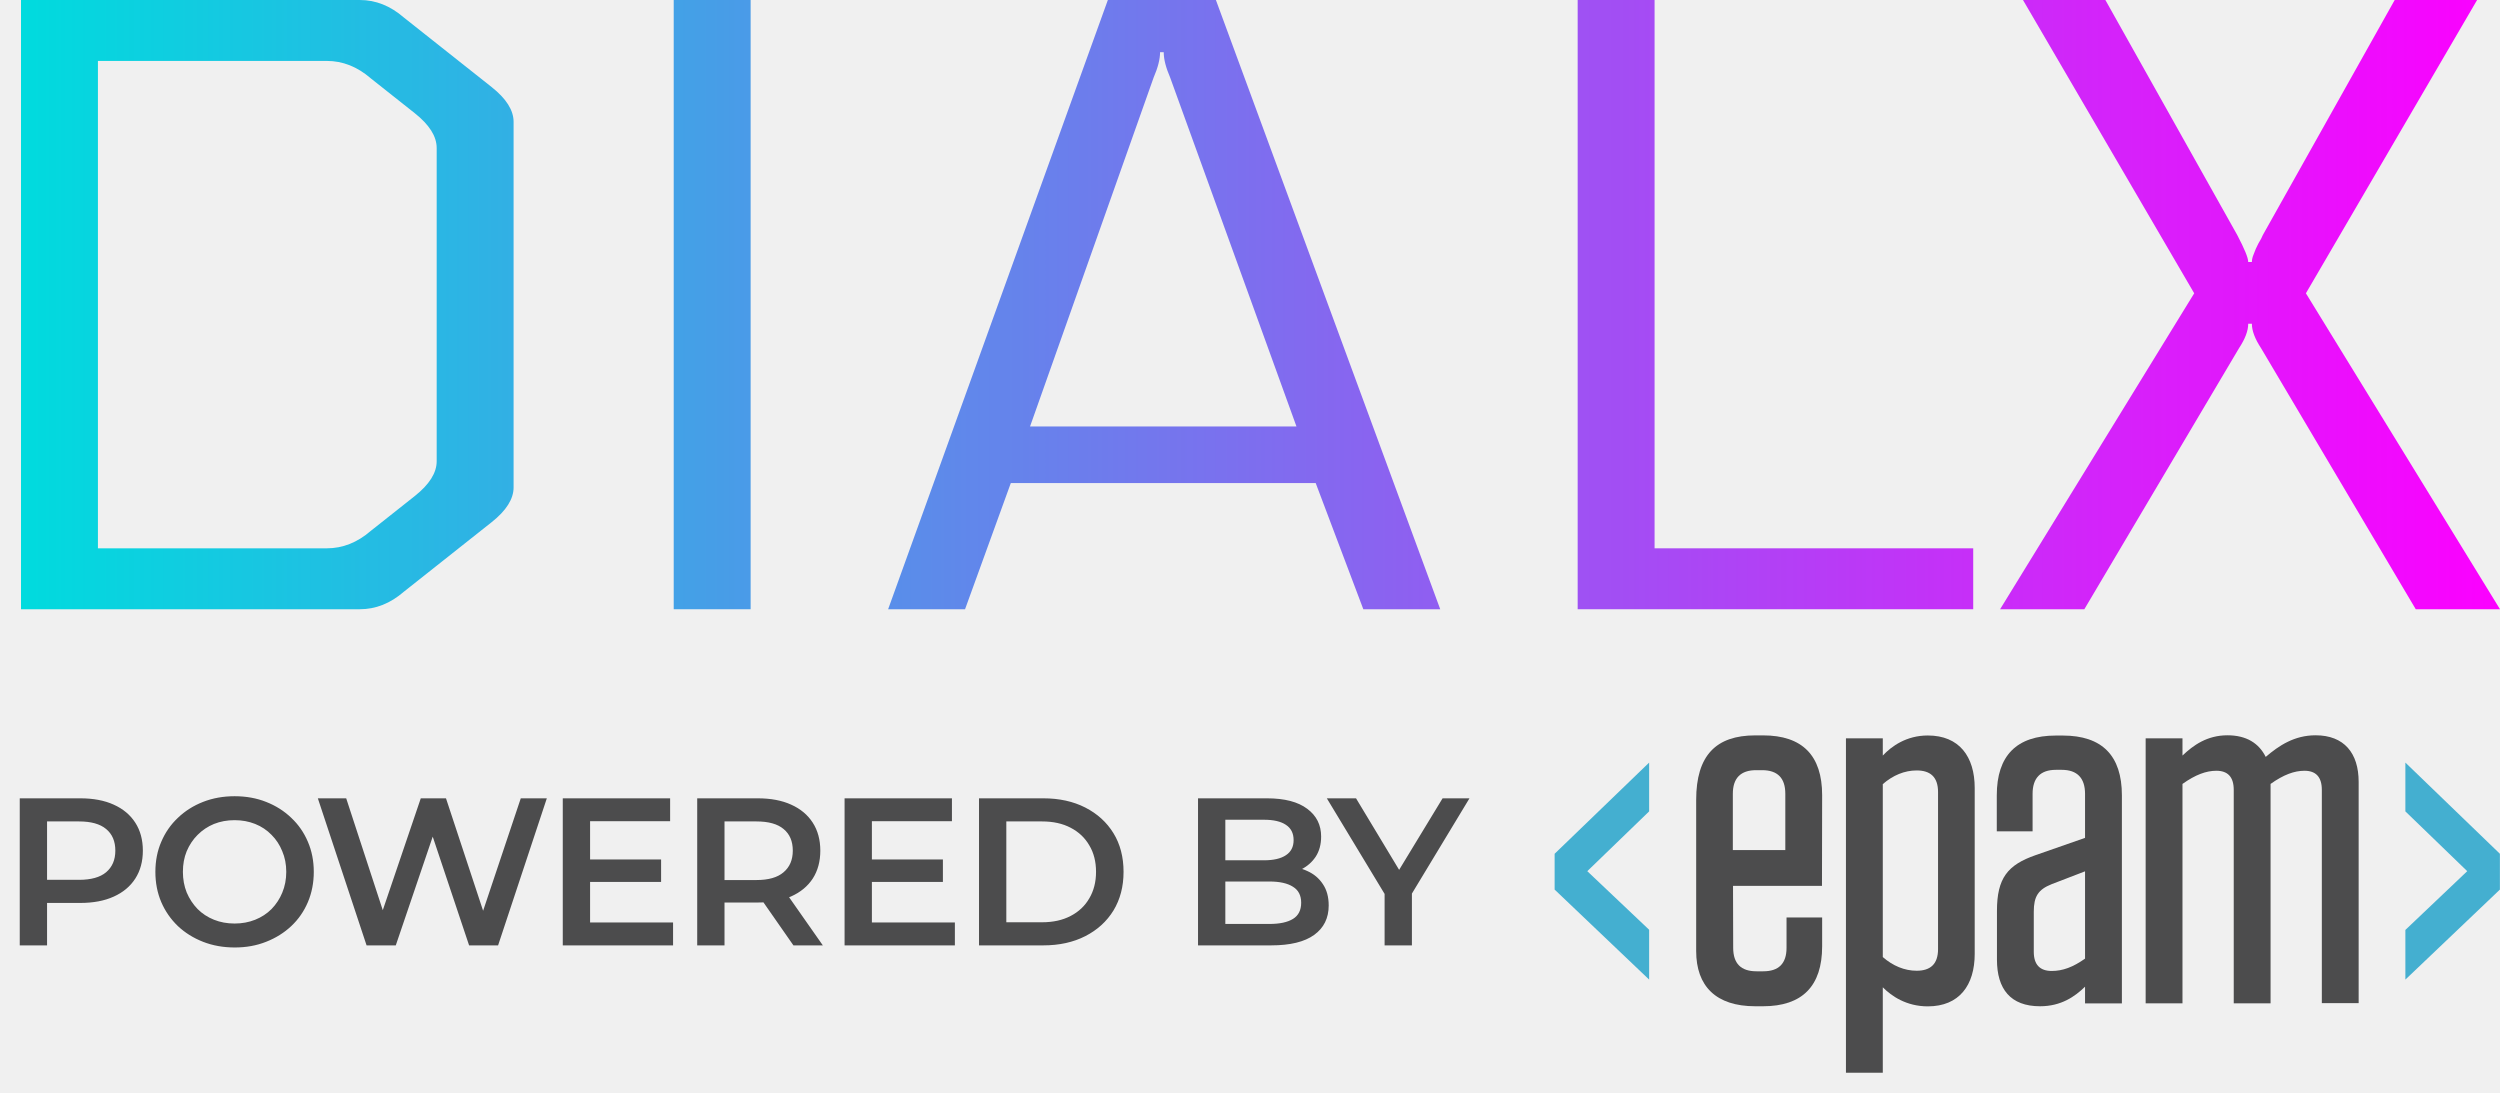
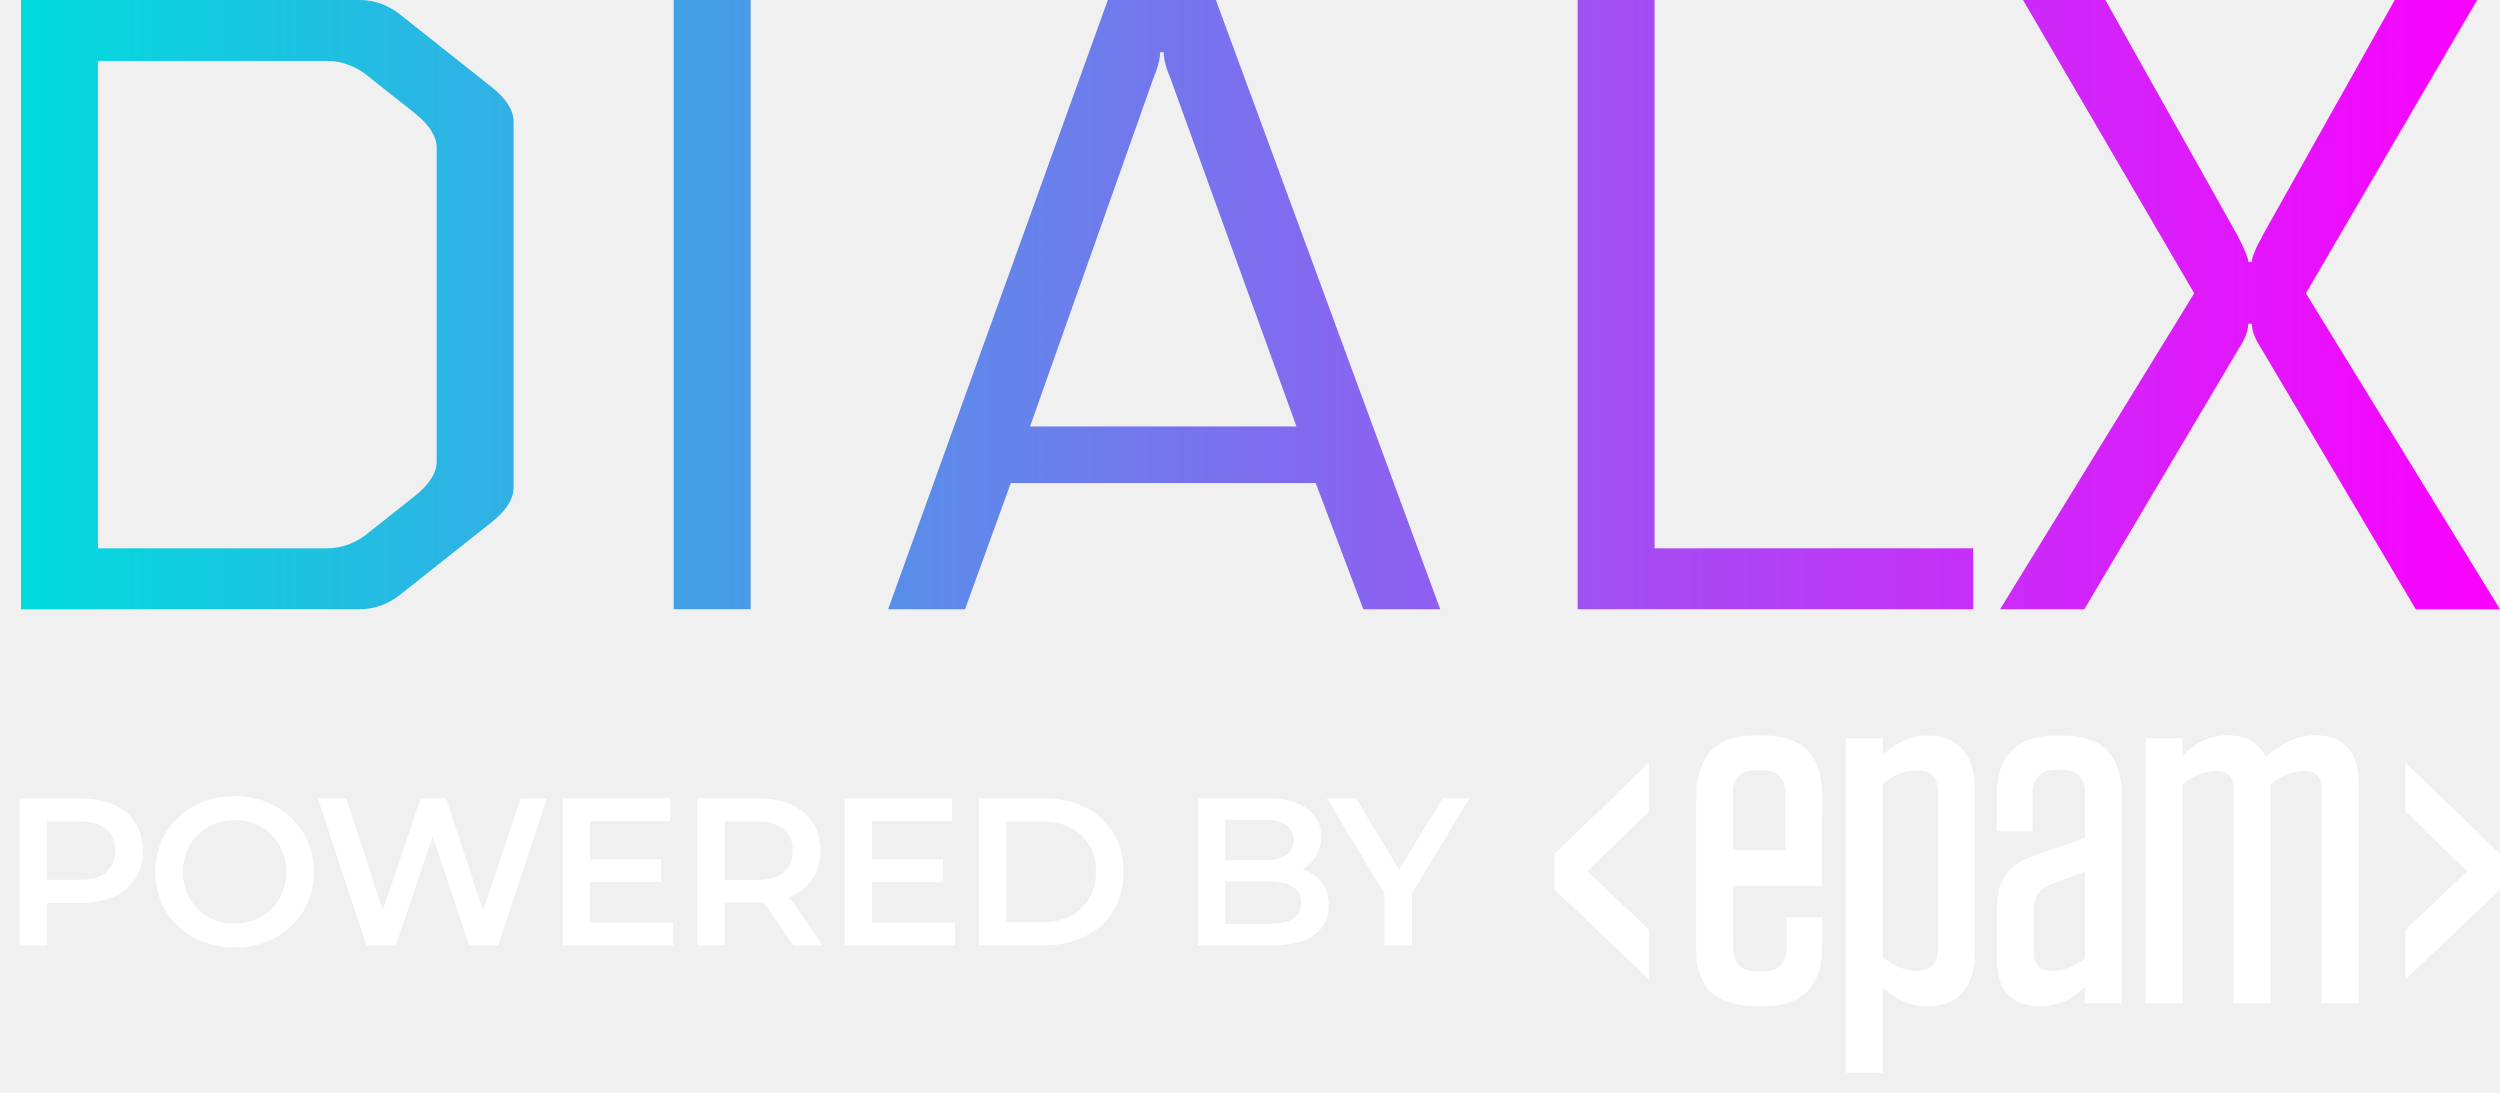
<svg xmlns="http://www.w3.org/2000/svg" width="119" height="52" viewBox="0 0 119 52" fill="none">
-   <path d="M0.94 45V38H3.82C4.44 38 4.97 38.1 5.41 38.3C5.857 38.5 6.2 38.787 6.44 39.16C6.68 39.533 6.8 39.977 6.8 40.49C6.8 41.003 6.68 41.447 6.44 41.82C6.2 42.193 5.857 42.48 5.41 42.68C4.97 42.88 4.44 42.98 3.82 42.98H1.66L2.24 42.37V45H0.94ZM2.24 42.51L1.66 41.88H3.76C4.333 41.88 4.763 41.76 5.05 41.52C5.343 41.273 5.49 40.93 5.49 40.49C5.49 40.043 5.343 39.7 5.05 39.46C4.763 39.22 4.333 39.1 3.76 39.1H1.66L2.24 38.46V42.51ZM11.176 45.1C10.629 45.1 10.126 45.01 9.666 44.83C9.206 44.65 8.806 44.4 8.466 44.08C8.126 43.753 7.863 43.373 7.676 42.94C7.489 42.5 7.396 42.02 7.396 41.5C7.396 40.98 7.489 40.503 7.676 40.07C7.863 39.63 8.126 39.25 8.466 38.93C8.806 38.603 9.206 38.35 9.666 38.17C10.126 37.99 10.626 37.9 11.166 37.9C11.713 37.9 12.213 37.99 12.666 38.17C13.126 38.35 13.526 38.603 13.866 38.93C14.206 39.25 14.469 39.63 14.656 40.07C14.842 40.503 14.936 40.98 14.936 41.5C14.936 42.02 14.842 42.5 14.656 42.94C14.469 43.38 14.206 43.76 13.866 44.08C13.526 44.4 13.126 44.65 12.666 44.83C12.213 45.01 11.716 45.1 11.176 45.1ZM11.166 43.96C11.519 43.96 11.846 43.9 12.146 43.78C12.446 43.66 12.706 43.49 12.926 43.27C13.146 43.043 13.316 42.783 13.436 42.49C13.562 42.19 13.626 41.86 13.626 41.5C13.626 41.14 13.562 40.813 13.436 40.52C13.316 40.22 13.146 39.96 12.926 39.74C12.706 39.513 12.446 39.34 12.146 39.22C11.846 39.1 11.519 39.04 11.166 39.04C10.812 39.04 10.486 39.1 10.186 39.22C9.893 39.34 9.633 39.513 9.406 39.74C9.186 39.96 9.013 40.22 8.886 40.52C8.766 40.813 8.706 41.14 8.706 41.5C8.706 41.853 8.766 42.18 8.886 42.48C9.013 42.78 9.186 43.043 9.406 43.27C9.626 43.49 9.886 43.66 10.186 43.78C10.486 43.9 10.812 43.96 11.166 43.96ZM17.449 45L15.129 38H16.479L18.549 44.33H17.879L20.029 38H21.229L23.319 44.33H22.669L24.789 38H26.029L23.709 45H22.329L20.419 39.29H20.779L18.839 45H17.449ZM27.988 40.91H31.468V41.98H27.988V40.91ZM28.088 43.91H32.038V45H26.788V38H31.898V39.09H28.088V43.91ZM33.187 45V38H36.067C36.687 38 37.217 38.1 37.657 38.3C38.104 38.5 38.447 38.787 38.687 39.16C38.927 39.533 39.047 39.977 39.047 40.49C39.047 41.003 38.927 41.447 38.687 41.82C38.447 42.187 38.104 42.47 37.657 42.67C37.217 42.863 36.687 42.96 36.067 42.96H33.907L34.487 42.37V45H33.187ZM37.767 45L35.997 42.46H37.387L39.167 45H37.767ZM34.487 42.51L33.907 41.89H36.007C36.581 41.89 37.011 41.767 37.297 41.52C37.591 41.273 37.737 40.93 37.737 40.49C37.737 40.043 37.591 39.7 37.297 39.46C37.011 39.22 36.581 39.1 36.007 39.1H33.907L34.487 38.46V42.51ZM41.402 40.91H44.882V41.98H41.402V40.91ZM41.502 43.91H45.452V45H40.202V38H45.312V39.09H41.502V43.91ZM46.601 45V38H49.661C50.421 38 51.088 38.147 51.661 38.44C52.234 38.733 52.681 39.14 53.001 39.66C53.321 40.18 53.481 40.793 53.481 41.5C53.481 42.2 53.321 42.813 53.001 43.34C52.681 43.86 52.234 44.267 51.661 44.56C51.088 44.853 50.421 45 49.661 45H46.601ZM47.901 43.9H49.601C50.128 43.9 50.581 43.8 50.961 43.6C51.348 43.4 51.644 43.12 51.851 42.76C52.064 42.4 52.171 41.98 52.171 41.5C52.171 41.013 52.064 40.593 51.851 40.24C51.644 39.88 51.348 39.6 50.961 39.4C50.581 39.2 50.128 39.1 49.601 39.1H47.901V43.9ZM57.026 45V38H60.306C61.146 38 61.786 38.167 62.226 38.5C62.666 38.827 62.886 39.267 62.886 39.82C62.886 40.193 62.8 40.513 62.626 40.78C62.453 41.04 62.22 41.243 61.926 41.39C61.64 41.53 61.326 41.6 60.986 41.6L61.166 41.24C61.56 41.24 61.913 41.313 62.226 41.46C62.54 41.6 62.786 41.807 62.966 42.08C63.153 42.353 63.246 42.693 63.246 43.1C63.246 43.7 63.016 44.167 62.556 44.5C62.096 44.833 61.413 45 60.506 45H57.026ZM58.326 43.98H60.426C60.913 43.98 61.286 43.9 61.546 43.74C61.806 43.58 61.936 43.323 61.936 42.97C61.936 42.623 61.806 42.37 61.546 42.21C61.286 42.043 60.913 41.96 60.426 41.96H58.226V40.95H60.166C60.62 40.95 60.966 40.87 61.206 40.71C61.453 40.55 61.576 40.31 61.576 39.99C61.576 39.663 61.453 39.42 61.206 39.26C60.966 39.1 60.62 39.02 60.166 39.02H58.326V43.98ZM65.907 45V42.23L66.197 43.03L63.157 38H64.547L66.987 42.05H66.207L68.667 38H69.947L66.907 43.03L67.207 42.23V45H65.907Z" fill="#4C4C4D" />
-   <path d="M113.988 0H117.91L109.761 13.961L119 29H114.99L107.625 16.571C107.335 16.13 107.189 15.743 107.189 15.411H107.015C107.015 15.743 106.87 16.13 106.579 16.571L99.214 29H95.204L104.444 13.961L96.294 0H100.216L106.492 11.186C106.841 11.849 107.015 12.277 107.015 12.47H107.189C107.189 12.36 107.218 12.235 107.277 12.097C107.335 11.931 107.407 11.766 107.494 11.6C107.611 11.407 107.683 11.269 107.712 11.186L113.988 0Z" fill="url(#paint0_linear_1673_17401)" />
-   <path d="M93.925 26.1V29H75.097V0H78.758V26.1H93.925Z" fill="url(#paint1_linear_1673_17401)" />
-   <path d="M42.275 29L52.734 0H57.877L68.555 29H64.894L62.627 22.993H48.115L45.936 29H42.275ZM55.393 2.486H55.219C55.219 2.817 55.117 3.218 54.914 3.687L49.03 20.3H61.712L55.698 3.687C55.495 3.218 55.393 2.817 55.393 2.486Z" fill="url(#paint2_linear_1673_17401)" />
-   <path d="M32.069 0H35.73V29H32.069V0Z" fill="url(#paint3_linear_1673_17401)" />
-   <path d="M1 29V0H17.125C17.881 0 18.578 0.276 19.217 0.829L23.401 4.143C24.098 4.695 24.447 5.248 24.447 5.8V23.2C24.447 23.752 24.098 24.305 23.401 24.857L19.217 28.171C18.578 28.724 17.881 29 17.125 29H1ZM20.786 21.957V7.043C20.786 6.49 20.437 5.938 19.74 5.386L17.648 3.729C17.009 3.176 16.312 2.9 15.556 2.9H4.661V26.1H15.556C16.312 26.1 17.009 25.824 17.648 25.271L19.74 23.614C20.437 23.062 20.786 22.509 20.786 21.957Z" fill="url(#paint4_linear_1673_17401)" />
-   <path d="M82.492 42.175L82.5 45.117C82.5 45.865 82.872 46.234 83.608 46.234H83.931C84.667 46.234 85.039 45.865 85.039 45.117V43.67H86.734V45.045C86.734 46.934 85.791 47.898 83.922 47.898H83.55C81.681 47.898 80.738 46.942 80.738 45.27V38.075C80.738 35.961 81.681 35.004 83.55 35.004H83.922C85.791 35.004 86.734 35.961 86.734 37.85L86.726 42.167H82.492V42.175ZM82.492 40.462H84.981V37.785C84.981 37.038 84.617 36.66 83.873 36.66H83.592C82.856 36.66 82.483 37.038 82.483 37.785V40.462H82.492Z" fill="#4C4C4D" />
-   <path d="M87.867 35.145H89.621V35.965C90.034 35.523 90.745 35.009 91.763 35.009C93.26 35.009 93.996 36.013 93.996 37.509V45.403C93.996 46.898 93.26 47.903 91.763 47.903C90.745 47.903 90.034 47.413 89.621 46.995V51.062H87.867V35.145ZM89.621 45.556C90.1 45.974 90.654 46.207 91.233 46.207C91.878 46.207 92.251 45.901 92.251 45.178V37.702C92.251 36.978 91.878 36.673 91.233 36.673C90.654 36.673 90.1 36.906 89.621 37.324V45.556Z" fill="#4C4C4D" />
-   <path d="M95.055 43.364C95.055 41.797 95.56 41.17 96.899 40.703L99.248 39.883V37.785C99.248 37.038 98.876 36.644 98.14 36.644H97.859C97.123 36.644 96.751 37.038 96.751 37.785V39.57H95.047V37.858C95.047 35.968 95.99 35.012 97.859 35.012H98.19C100.059 35.012 101.002 35.968 101.002 37.858V47.762H99.248V46.966C98.769 47.432 98.115 47.898 97.106 47.898C95.7 47.898 95.055 47.078 95.055 45.68V43.364ZM99.248 45.631V41.475L97.66 42.086C97.015 42.343 96.808 42.673 96.808 43.397V45.31C96.808 45.921 97.106 46.218 97.66 46.218C98.19 46.218 98.678 46.033 99.248 45.631Z" fill="#4C4C4D" />
-   <path d="M108.079 47.758H106.326V37.596C106.326 36.969 106.028 36.688 105.499 36.688C105.019 36.688 104.506 36.873 103.886 37.315V47.758H102.133V35.145H103.886V35.965C104.399 35.474 105.061 35 106.028 35C106.93 35 107.525 35.378 107.848 36.029C108.476 35.49 109.212 35 110.221 35C111.578 35 112.272 35.844 112.272 37.219V47.75H110.519V37.596C110.519 36.969 110.221 36.688 109.692 36.688C109.212 36.688 108.7 36.873 108.079 37.315V47.758Z" fill="#4C4C4D" />
-   <path d="M74 40.64V42.344L78.499 46.629V44.257L75.555 41.468L78.499 38.622V36.299L74 40.64Z" fill="#44AFD0" />
-   <path d="M114.496 38.622L117.44 41.468L114.496 44.265V46.629L118.995 42.344V40.64L114.496 36.299V38.622Z" fill="#44AFD0" />
+   <path d="M0.94 45V38H3.82C4.44 38 4.97 38.1 5.41 38.3C5.857 38.5 6.2 38.787 6.44 39.16C6.68 39.533 6.8 39.977 6.8 40.49C6.8 41.003 6.68 41.447 6.44 41.82C6.2 42.193 5.857 42.48 5.41 42.68C4.97 42.88 4.44 42.98 3.82 42.98H1.66L2.24 42.37V45H0.94ZM2.24 42.51L1.66 41.88H3.76C4.333 41.88 4.763 41.76 5.05 41.52C5.343 41.273 5.49 40.93 5.49 40.49C5.49 40.043 5.343 39.7 5.05 39.46C4.763 39.22 4.333 39.1 3.76 39.1H1.66L2.24 38.46V42.51ZM11.176 45.1C10.629 45.1 10.126 45.01 9.666 44.83C9.206 44.65 8.806 44.4 8.466 44.08C8.126 43.753 7.863 43.373 7.676 42.94C7.489 42.5 7.396 42.02 7.396 41.5C7.396 40.98 7.489 40.503 7.676 40.07C7.863 39.63 8.126 39.25 8.466 38.93C8.806 38.603 9.206 38.35 9.666 38.17C10.126 37.99 10.626 37.9 11.166 37.9C11.713 37.9 12.213 37.99 12.666 38.17C13.126 38.35 13.526 38.603 13.866 38.93C14.206 39.25 14.469 39.63 14.656 40.07C14.842 40.503 14.936 40.98 14.936 41.5C14.936 42.02 14.842 42.5 14.656 42.94C14.469 43.38 14.206 43.76 13.866 44.08C13.526 44.4 13.126 44.65 12.666 44.83C12.213 45.01 11.716 45.1 11.176 45.1ZM11.166 43.96C11.519 43.96 11.846 43.9 12.146 43.78C12.446 43.66 12.706 43.49 12.926 43.27C13.146 43.043 13.316 42.783 13.436 42.49C13.562 42.19 13.626 41.86 13.626 41.5C13.626 41.14 13.562 40.813 13.436 40.52C13.316 40.22 13.146 39.96 12.926 39.74C12.706 39.513 12.446 39.34 12.146 39.22C11.846 39.1 11.519 39.04 11.166 39.04C10.812 39.04 10.486 39.1 10.186 39.22C9.893 39.34 9.633 39.513 9.406 39.74C9.186 39.96 9.013 40.22 8.886 40.52C8.766 40.813 8.706 41.14 8.706 41.5C8.706 41.853 8.766 42.18 8.886 42.48C9.013 42.78 9.186 43.043 9.406 43.27C9.626 43.49 9.886 43.66 10.186 43.78C10.486 43.9 10.812 43.96 11.166 43.96ZM17.449 45L15.129 38H16.479L18.549 44.33H17.879L20.029 38H21.229L23.319 44.33H22.669L24.789 38H26.029L23.709 45H22.329L20.419 39.29H20.779L18.839 45H17.449ZM27.988 40.91H31.468V41.98H27.988V40.91ZM28.088 43.91H32.038V45H26.788V38H31.898V39.09H28.088V43.91ZM33.187 45V38H36.067C36.687 38 37.217 38.1 37.657 38.3C38.104 38.5 38.447 38.787 38.687 39.16C38.927 39.533 39.047 39.977 39.047 40.49C39.047 41.003 38.927 41.447 38.687 41.82C38.447 42.187 38.104 42.47 37.657 42.67C37.217 42.863 36.687 42.96 36.067 42.96H33.907L34.487 42.37V45H33.187ZM37.767 45L35.997 42.46H37.387L39.167 45H37.767ZM34.487 42.51L33.907 41.89H36.007C36.581 41.89 37.011 41.767 37.297 41.52C37.591 41.273 37.737 40.93 37.737 40.49C37.737 40.043 37.591 39.7 37.297 39.46C37.011 39.22 36.581 39.1 36.007 39.1H33.907L34.487 38.46V42.51ZM41.402 40.91H44.882V41.98H41.402V40.91ZM41.502 43.91H45.452V45H40.202V38H45.312V39.09H41.502V43.91ZM46.601 45V38H49.661C50.421 38 51.088 38.147 51.661 38.44C52.234 38.733 52.681 39.14 53.001 39.66C53.321 40.18 53.481 40.793 53.481 41.5C53.481 42.2 53.321 42.813 53.001 43.34C52.681 43.86 52.234 44.267 51.661 44.56C51.088 44.853 50.421 45 49.661 45H46.601ZM47.901 43.9H49.601C50.128 43.9 50.581 43.8 50.961 43.6C51.348 43.4 51.644 43.12 51.851 42.76C52.064 42.4 52.171 41.98 52.171 41.5C52.171 41.013 52.064 40.593 51.851 40.24C51.644 39.88 51.348 39.6 50.961 39.4C50.581 39.2 50.128 39.1 49.601 39.1H47.901V43.9ZM57.026 45V38H60.306C61.146 38 61.786 38.167 62.226 38.5C62.666 38.827 62.886 39.267 62.886 39.82C62.886 40.193 62.8 40.513 62.626 40.78C62.453 41.04 62.22 41.243 61.926 41.39C61.64 41.53 61.326 41.6 60.986 41.6L61.166 41.24C61.56 41.24 61.913 41.313 62.226 41.46C62.54 41.6 62.786 41.807 62.966 42.08C63.153 42.353 63.246 42.693 63.246 43.1C63.246 43.7 63.016 44.167 62.556 44.5C62.096 44.833 61.413 45 60.506 45H57.026ZM58.326 43.98H60.426C60.913 43.98 61.286 43.9 61.546 43.74C61.806 43.58 61.936 43.323 61.936 42.97C61.936 42.623 61.806 42.37 61.546 42.21C61.286 42.043 60.913 41.96 60.426 41.96H58.226V40.95H60.166C60.62 40.95 60.966 40.87 61.206 40.71C61.453 40.55 61.576 40.31 61.576 39.99C61.576 39.663 61.453 39.42 61.206 39.26C60.966 39.1 60.62 39.02 60.166 39.02H58.326V43.98ZM65.907 45V42.23L66.197 43.03L63.157 38H64.547L66.987 42.05H66.207L68.667 38H69.947L66.907 43.03L67.207 42.23V45H65.907Z" fill="white" />
+   <path d="M113.988 0H117.91L109.761 13.961L119 29H114.99L107.625 16.571C107.335 16.13 107.189 15.743 107.189 15.411H107.015C107.015 15.743 106.87 16.13 106.579 16.571L99.214 29H95.204L104.444 13.961L96.294 0H100.216L106.492 11.186C106.841 11.849 107.015 12.277 107.015 12.47H107.189C107.189 12.36 107.218 12.235 107.277 12.097C107.335 11.931 107.407 11.766 107.494 11.6C107.611 11.407 107.683 11.269 107.712 11.186L113.988 0Z" fill="url(#paint0_linear_1678_17443)" />
+   <path d="M93.925 26.1V29H75.097V0H78.758V26.1H93.925Z" fill="url(#paint1_linear_1678_17443)" />
+   <path d="M42.275 29L52.734 0H57.877L68.555 29H64.894L62.627 22.993H48.115L45.936 29H42.275ZM55.393 2.486H55.219C55.219 2.817 55.117 3.218 54.914 3.687L49.03 20.3H61.712L55.698 3.687C55.495 3.218 55.393 2.817 55.393 2.486Z" fill="url(#paint2_linear_1678_17443)" />
+   <path d="M32.069 0H35.73V29H32.069V0Z" fill="url(#paint3_linear_1678_17443)" />
+   <path d="M1 29V0H17.125C17.881 0 18.578 0.276 19.217 0.829L23.401 4.143C24.098 4.695 24.447 5.248 24.447 5.8V23.2C24.447 23.752 24.098 24.305 23.401 24.857L19.217 28.171C18.578 28.724 17.881 29 17.125 29H1ZM20.786 21.957V7.043C20.786 6.49 20.437 5.938 19.74 5.386L17.648 3.729C17.009 3.176 16.312 2.9 15.556 2.9H4.661V26.1H15.556C16.312 26.1 17.009 25.824 17.648 25.271L19.74 23.614C20.437 23.062 20.786 22.509 20.786 21.957Z" fill="url(#paint4_linear_1678_17443)" />
+   <path d="M82.492 42.175L82.5 45.117C82.5 45.865 82.872 46.234 83.608 46.234H83.931C84.667 46.234 85.039 45.865 85.039 45.117V43.67H86.734V45.045C86.734 46.934 85.791 47.898 83.922 47.898H83.55C81.681 47.898 80.738 46.942 80.738 45.27V38.075C80.738 35.961 81.681 35.004 83.55 35.004H83.922C85.791 35.004 86.734 35.961 86.734 37.85L86.726 42.167H82.492V42.175ZM82.492 40.462H84.981V37.785C84.981 37.038 84.617 36.66 83.873 36.66H83.592C82.856 36.66 82.483 37.038 82.483 37.785V40.462H82.492Z" fill="white" />
+   <path d="M87.867 35.145H89.621V35.965C90.034 35.523 90.745 35.009 91.763 35.009C93.26 35.009 93.996 36.013 93.996 37.509V45.403C93.996 46.898 93.26 47.903 91.763 47.903C90.745 47.903 90.034 47.413 89.621 46.995V51.062H87.867V35.145ZM89.621 45.556C90.1 45.974 90.654 46.207 91.233 46.207C91.878 46.207 92.251 45.901 92.251 45.178V37.702C92.251 36.978 91.878 36.673 91.233 36.673C90.654 36.673 90.1 36.906 89.621 37.324V45.556Z" fill="white" />
+   <path d="M95.055 43.364C95.055 41.797 95.56 41.17 96.899 40.703L99.248 39.883V37.785C99.248 37.038 98.876 36.644 98.14 36.644H97.859C97.123 36.644 96.751 37.038 96.751 37.785V39.57H95.047V37.858C95.047 35.968 95.99 35.012 97.859 35.012H98.19C100.059 35.012 101.002 35.968 101.002 37.858V47.762H99.248V46.966C98.769 47.432 98.115 47.898 97.106 47.898C95.7 47.898 95.055 47.078 95.055 45.68V43.364ZM99.248 45.631V41.475L97.66 42.086C97.015 42.343 96.808 42.673 96.808 43.397V45.31C96.808 45.921 97.106 46.218 97.66 46.218C98.19 46.218 98.678 46.033 99.248 45.631Z" fill="white" />
+   <path d="M108.079 47.758H106.326V37.596C106.326 36.969 106.028 36.688 105.499 36.688C105.019 36.688 104.506 36.873 103.886 37.315V47.758H102.133V35.145H103.886V35.965C104.399 35.474 105.061 35 106.028 35C106.93 35 107.525 35.378 107.848 36.029C108.476 35.49 109.212 35 110.221 35C111.578 35 112.272 35.844 112.272 37.219V47.75H110.519V37.596C110.519 36.969 110.221 36.688 109.692 36.688C109.212 36.688 108.7 36.873 108.079 37.315V47.758Z" fill="white" />
+   <path d="M74 40.64V42.344L78.499 46.629V44.257L75.555 41.468L78.499 38.622V36.299L74 40.64Z" fill="white" />
+   <path d="M114.496 38.622L117.44 41.468L114.496 44.265V46.629L118.995 42.344V40.64L114.496 36.299V38.622Z" fill="white" />
  <defs>
-     <linearGradient id="paint0_linear_1673_17401" x1="1" y1="14.5" x2="119" y2="14.5" gradientUnits="userSpaceOnUse">
+     <linearGradient id="paint0_linear_1678_17443" x1="1" y1="14.5" x2="119" y2="14.5" gradientUnits="userSpaceOnUse">
      <stop stop-color="#00DBDE" />
      <stop offset="1" stop-color="#FC00FF" />
    </linearGradient>
-     <linearGradient id="paint1_linear_1673_17401" x1="1" y1="14.5" x2="119" y2="14.5" gradientUnits="userSpaceOnUse">
+     <linearGradient id="paint1_linear_1678_17443" x1="1" y1="14.5" x2="119" y2="14.5" gradientUnits="userSpaceOnUse">
      <stop stop-color="#00DBDE" />
      <stop offset="1" stop-color="#FC00FF" />
    </linearGradient>
-     <linearGradient id="paint2_linear_1673_17401" x1="1" y1="14.5" x2="119" y2="14.5" gradientUnits="userSpaceOnUse">
+     <linearGradient id="paint2_linear_1678_17443" x1="1" y1="14.5" x2="119" y2="14.5" gradientUnits="userSpaceOnUse">
      <stop stop-color="#00DBDE" />
      <stop offset="1" stop-color="#FC00FF" />
    </linearGradient>
-     <linearGradient id="paint3_linear_1673_17401" x1="1" y1="14.5" x2="119" y2="14.5" gradientUnits="userSpaceOnUse">
+     <linearGradient id="paint3_linear_1678_17443" x1="1" y1="14.5" x2="119" y2="14.5" gradientUnits="userSpaceOnUse">
      <stop stop-color="#00DBDE" />
      <stop offset="1" stop-color="#FC00FF" />
    </linearGradient>
-     <linearGradient id="paint4_linear_1673_17401" x1="1" y1="14.5" x2="119" y2="14.5" gradientUnits="userSpaceOnUse">
+     <linearGradient id="paint4_linear_1678_17443" x1="1" y1="14.5" x2="119" y2="14.5" gradientUnits="userSpaceOnUse">
      <stop stop-color="#00DBDE" />
      <stop offset="1" stop-color="#FC00FF" />
    </linearGradient>
  </defs>
</svg>
